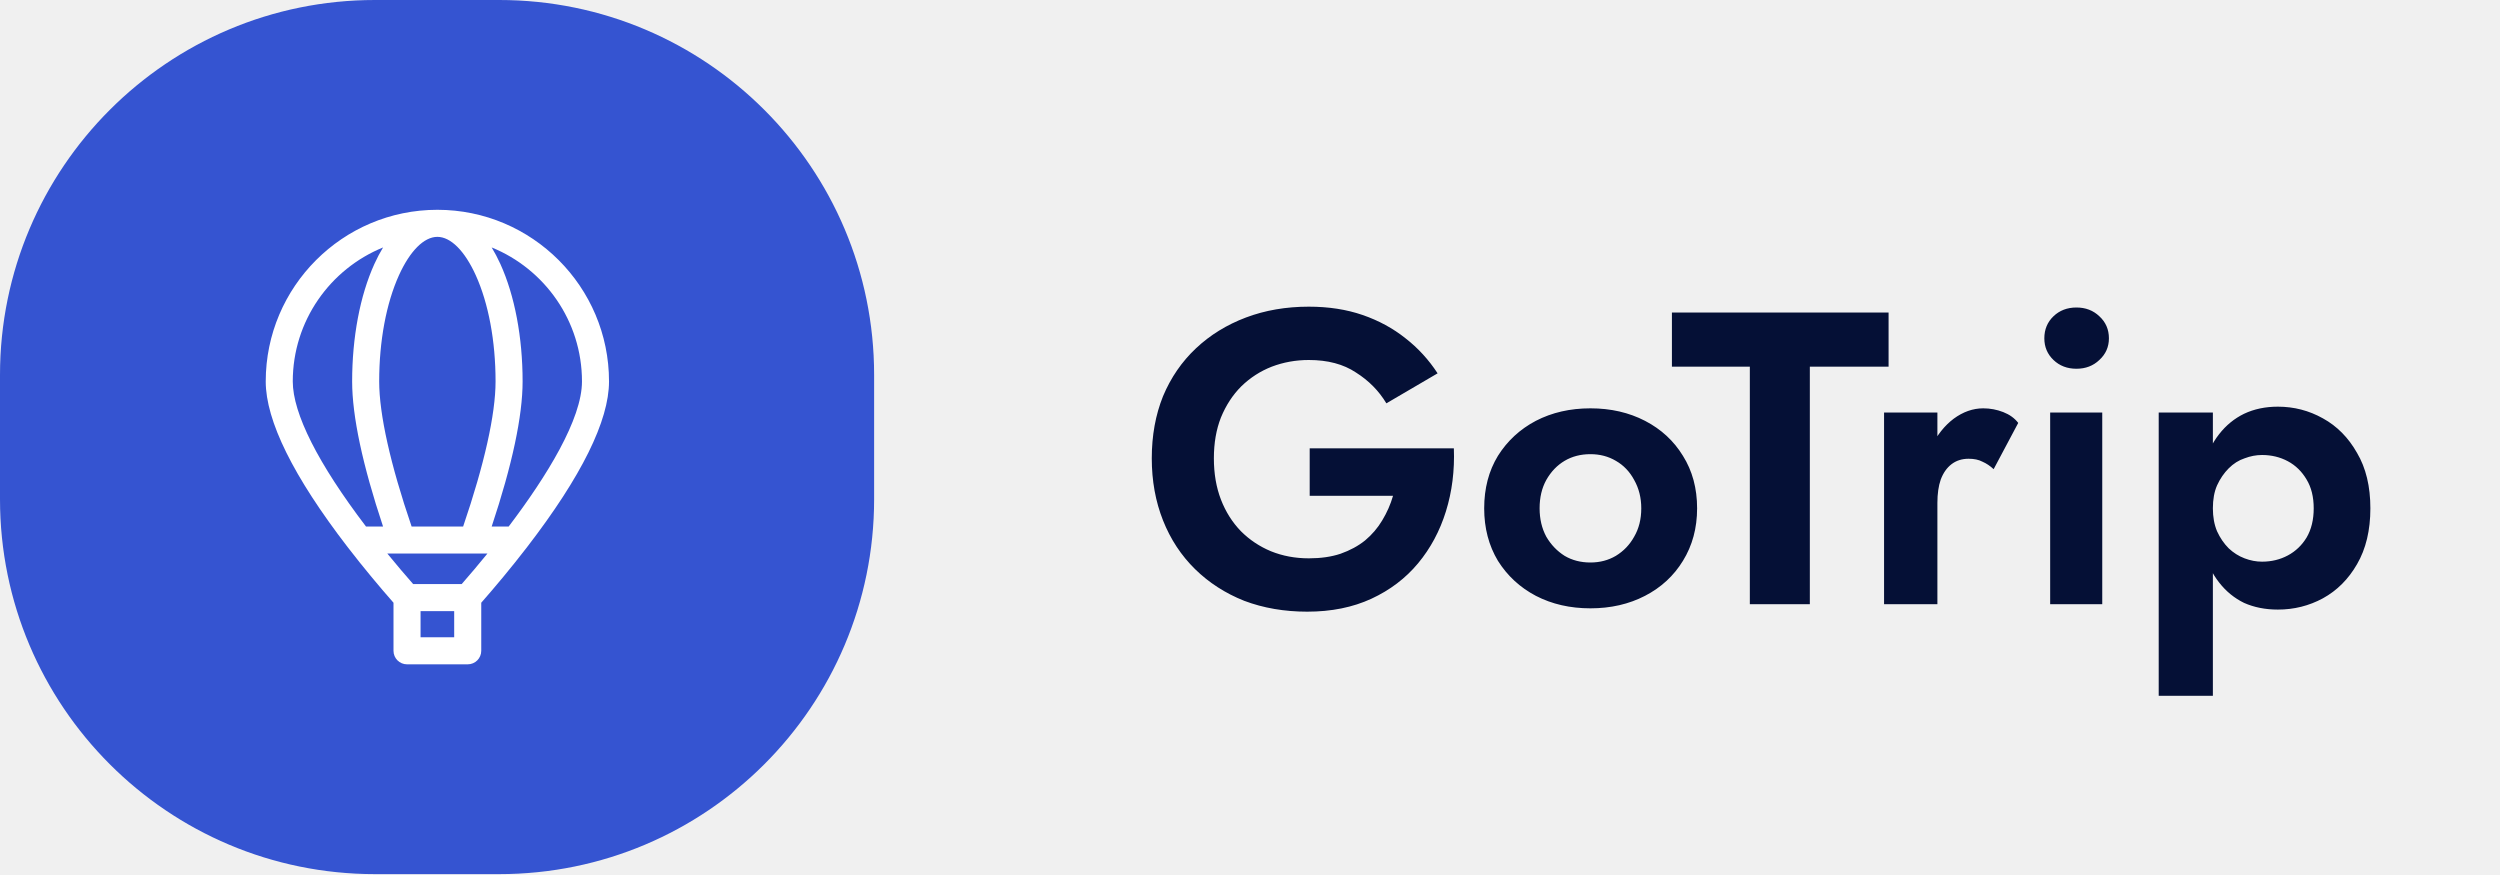
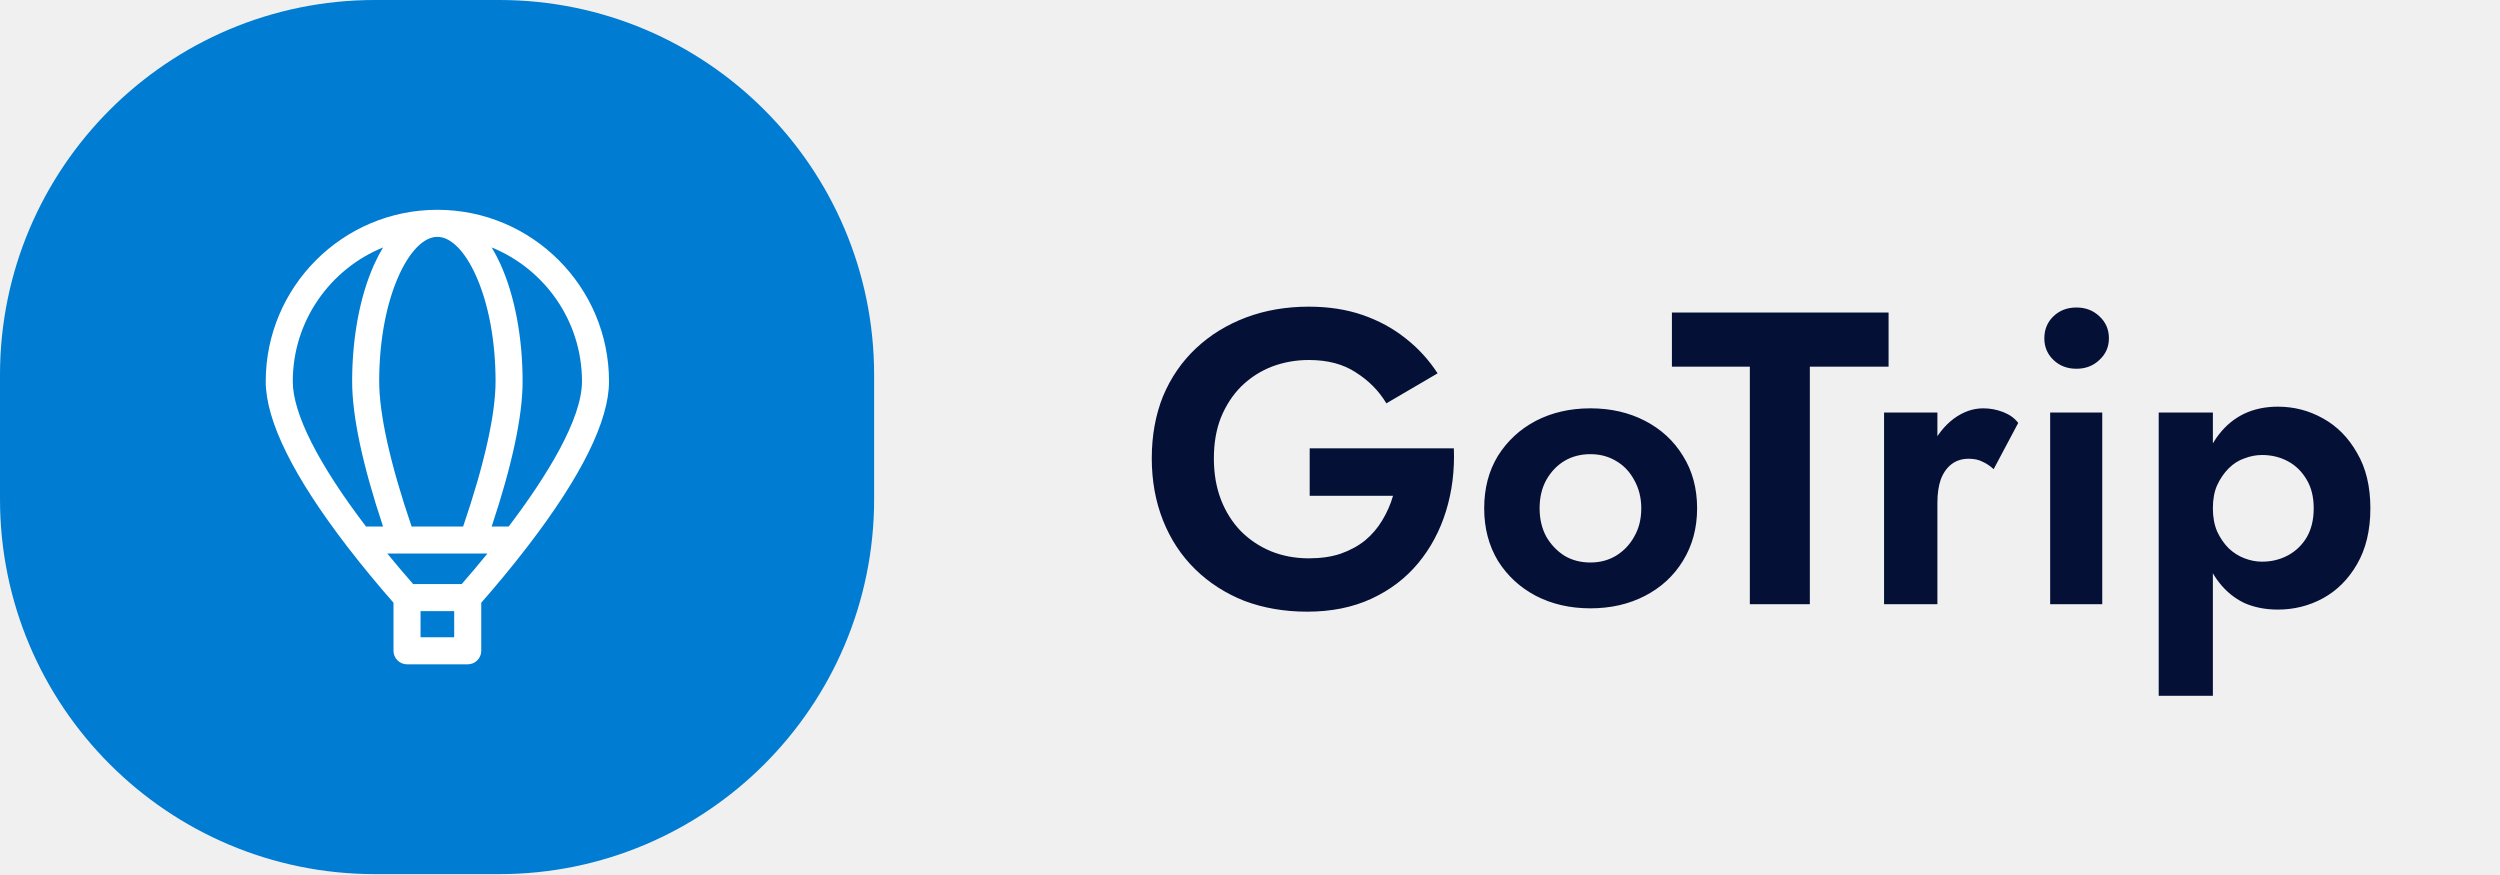
<svg xmlns="http://www.w3.org/2000/svg" width="120" height="42" viewBox="0 0 120 42" fill="none">
  <path d="M62.865 23.8H66.865C66.746 24.213 66.572 24.607 66.346 24.98C66.132 25.34 65.859 25.66 65.525 25.94C65.192 26.207 64.799 26.42 64.346 26.58C63.906 26.727 63.399 26.8 62.825 26.8C62.172 26.8 61.566 26.687 61.005 26.46C60.459 26.233 59.979 25.913 59.566 25.5C59.152 25.073 58.832 24.567 58.605 23.98C58.379 23.393 58.266 22.733 58.266 22C58.266 21.267 58.379 20.613 58.605 20.04C58.846 19.453 59.172 18.953 59.586 18.54C60.012 18.127 60.499 17.813 61.045 17.6C61.605 17.387 62.199 17.28 62.825 17.28C63.732 17.28 64.486 17.48 65.085 17.88C65.699 18.267 66.186 18.76 66.546 19.36L69.005 17.92C68.579 17.267 68.066 16.707 67.466 16.24C66.865 15.76 66.179 15.387 65.406 15.12C64.632 14.853 63.772 14.72 62.825 14.72C61.732 14.72 60.725 14.893 59.806 15.24C58.886 15.587 58.086 16.08 57.406 16.72C56.725 17.36 56.199 18.127 55.825 19.02C55.465 19.913 55.285 20.907 55.285 22C55.285 23.08 55.465 24.073 55.825 24.98C56.185 25.887 56.699 26.667 57.365 27.32C58.032 27.973 58.819 28.48 59.725 28.84C60.645 29.187 61.652 29.36 62.745 29.36C63.906 29.36 64.932 29.153 65.826 28.74C66.719 28.327 67.466 27.76 68.066 27.04C68.665 26.32 69.112 25.487 69.406 24.54C69.699 23.593 69.826 22.587 69.785 21.52H62.865V23.8ZM71.241 24.4C71.241 25.347 71.461 26.187 71.901 26.92C72.354 27.64 72.961 28.2 73.721 28.6C74.494 29 75.367 29.2 76.341 29.2C77.314 29.2 78.187 29 78.961 28.6C79.734 28.2 80.341 27.64 80.781 26.92C81.234 26.187 81.461 25.347 81.461 24.4C81.461 23.44 81.234 22.6 80.781 21.88C80.341 21.16 79.734 20.6 78.961 20.2C78.187 19.8 77.314 19.6 76.341 19.6C75.367 19.6 74.494 19.8 73.721 20.2C72.961 20.6 72.354 21.16 71.901 21.88C71.461 22.6 71.241 23.44 71.241 24.4ZM73.901 24.4C73.901 23.88 74.007 23.427 74.221 23.04C74.447 22.64 74.741 22.333 75.101 22.12C75.461 21.907 75.874 21.8 76.341 21.8C76.794 21.8 77.201 21.907 77.561 22.12C77.934 22.333 78.227 22.64 78.441 23.04C78.667 23.44 78.781 23.893 78.781 24.4C78.781 24.92 78.667 25.373 78.441 25.76C78.227 26.147 77.934 26.453 77.561 26.68C77.201 26.893 76.794 27 76.341 27C75.874 27 75.461 26.893 75.101 26.68C74.741 26.453 74.447 26.147 74.221 25.76C74.007 25.36 73.901 24.907 73.901 24.4ZM80.252 17.6H83.992V29H86.872V17.6H90.652V15H80.252V17.6ZM92.995 19.8H90.435V29H92.995V19.8ZM95.695 22.52L96.875 20.3C96.701 20.073 96.462 19.9 96.155 19.78C95.848 19.66 95.528 19.6 95.195 19.6C94.701 19.6 94.228 19.767 93.775 20.1C93.335 20.433 92.975 20.887 92.695 21.46C92.415 22.02 92.275 22.667 92.275 23.4L92.995 24.14C92.995 23.7 93.048 23.327 93.155 23.02C93.275 22.7 93.448 22.453 93.675 22.28C93.901 22.107 94.175 22.02 94.495 22.02C94.761 22.02 94.981 22.067 95.155 22.16C95.341 22.24 95.522 22.36 95.695 22.52ZM98.128 16.24C98.128 16.653 98.275 17 98.568 17.28C98.861 17.56 99.228 17.7 99.668 17.7C100.108 17.7 100.474 17.56 100.768 17.28C101.074 17 101.228 16.653 101.228 16.24C101.228 15.813 101.074 15.46 100.768 15.18C100.474 14.9 100.108 14.76 99.668 14.76C99.228 14.76 98.861 14.9 98.568 15.18C98.275 15.46 98.128 15.813 98.128 16.24ZM98.408 19.8V29H100.908V19.8H98.408ZM106.218 33.4V19.8H103.618V33.4H106.218ZM113.778 24.4C113.778 23.347 113.564 22.46 113.138 21.74C112.724 21.007 112.178 20.453 111.498 20.08C110.831 19.707 110.111 19.52 109.338 19.52C108.738 19.52 108.198 19.633 107.718 19.86C107.251 20.087 106.851 20.413 106.518 20.84C106.184 21.267 105.931 21.78 105.758 22.38C105.584 22.98 105.498 23.653 105.498 24.4C105.498 25.147 105.584 25.82 105.758 26.42C105.931 27.02 106.184 27.533 106.518 27.96C106.851 28.387 107.251 28.713 107.718 28.94C108.198 29.153 108.738 29.26 109.338 29.26C110.111 29.26 110.831 29.08 111.498 28.72C112.178 28.347 112.724 27.8 113.138 27.08C113.564 26.347 113.778 25.453 113.778 24.4ZM111.058 24.4C111.058 24.947 110.944 25.413 110.718 25.8C110.491 26.173 110.191 26.46 109.818 26.66C109.444 26.86 109.031 26.96 108.578 26.96C108.298 26.96 108.018 26.907 107.738 26.8C107.458 26.693 107.204 26.533 106.978 26.32C106.751 26.093 106.564 25.82 106.418 25.5C106.284 25.18 106.218 24.813 106.218 24.4C106.218 23.973 106.284 23.607 106.418 23.3C106.564 22.98 106.751 22.707 106.978 22.48C107.204 22.253 107.458 22.093 107.738 22C108.018 21.893 108.298 21.84 108.578 21.84C109.031 21.84 109.444 21.94 109.818 22.14C110.191 22.34 110.491 22.633 110.718 23.02C110.944 23.393 111.058 23.853 111.058 24.4Z" fill="#051036" />
-   <rect width="41.958" height="41.958" rx="18" fill="#3554D1" />
+   <rect width="41.958" height="41.958" rx="18" fill="#007cd2" />
  <g clip-path="url(#clip0_316_21121)">
    <path d="M29.233 18.309C29.233 13.766 25.537 10.07 20.994 10.07C16.451 10.07 12.755 13.766 12.755 18.309C12.755 20.194 14.077 22.868 16.684 26.257C17.465 27.271 18.24 28.192 18.888 28.931V31.239C18.888 31.597 19.179 31.888 19.538 31.888H22.45C22.809 31.888 23.1 31.597 23.1 31.239V28.931C23.748 28.192 24.523 27.271 25.303 26.257C27.911 22.868 29.233 20.194 29.233 18.309ZM27.935 18.309C27.935 20.114 26.256 22.847 24.417 25.272H23.601C24.586 22.313 25.085 19.973 25.085 18.309C25.085 16.192 24.707 14.19 24.019 12.674C23.888 12.386 23.748 12.12 23.6 11.877C26.139 12.909 27.935 15.403 27.935 18.309ZM21.801 30.589H20.187V29.335H21.801V30.589ZM22.161 28.036H19.832C19.452 27.602 19.03 27.108 18.592 26.571H19.289C19.291 26.571 19.293 26.571 19.294 26.571C19.296 26.571 23.396 26.571 23.396 26.571C22.972 27.092 22.554 27.586 22.161 28.036ZM20.994 11.369C21.634 11.369 22.306 12.04 22.836 13.21C23.449 14.562 23.787 16.372 23.787 18.309C23.787 19.886 23.249 22.288 22.231 25.272H19.757C18.738 22.288 18.201 19.886 18.201 18.309C18.201 16.372 18.539 14.562 19.151 13.21C19.682 12.04 20.354 11.369 20.994 11.369ZM14.053 18.309C14.053 15.403 15.849 12.909 18.388 11.877C18.24 12.12 18.099 12.386 17.969 12.674C17.281 14.19 16.903 16.192 16.903 18.309C16.903 19.974 17.401 22.313 18.386 25.272H17.567C15.268 22.251 14.053 19.846 14.053 18.309Z" fill="white" />
  </g>
  <defs>
    <clipPath id="clip0_316_21121">
      <rect width="21.818" height="21.818" fill="white" transform="translate(10.0699 10.0699)" />
    </clipPath>
  </defs>
</svg>
